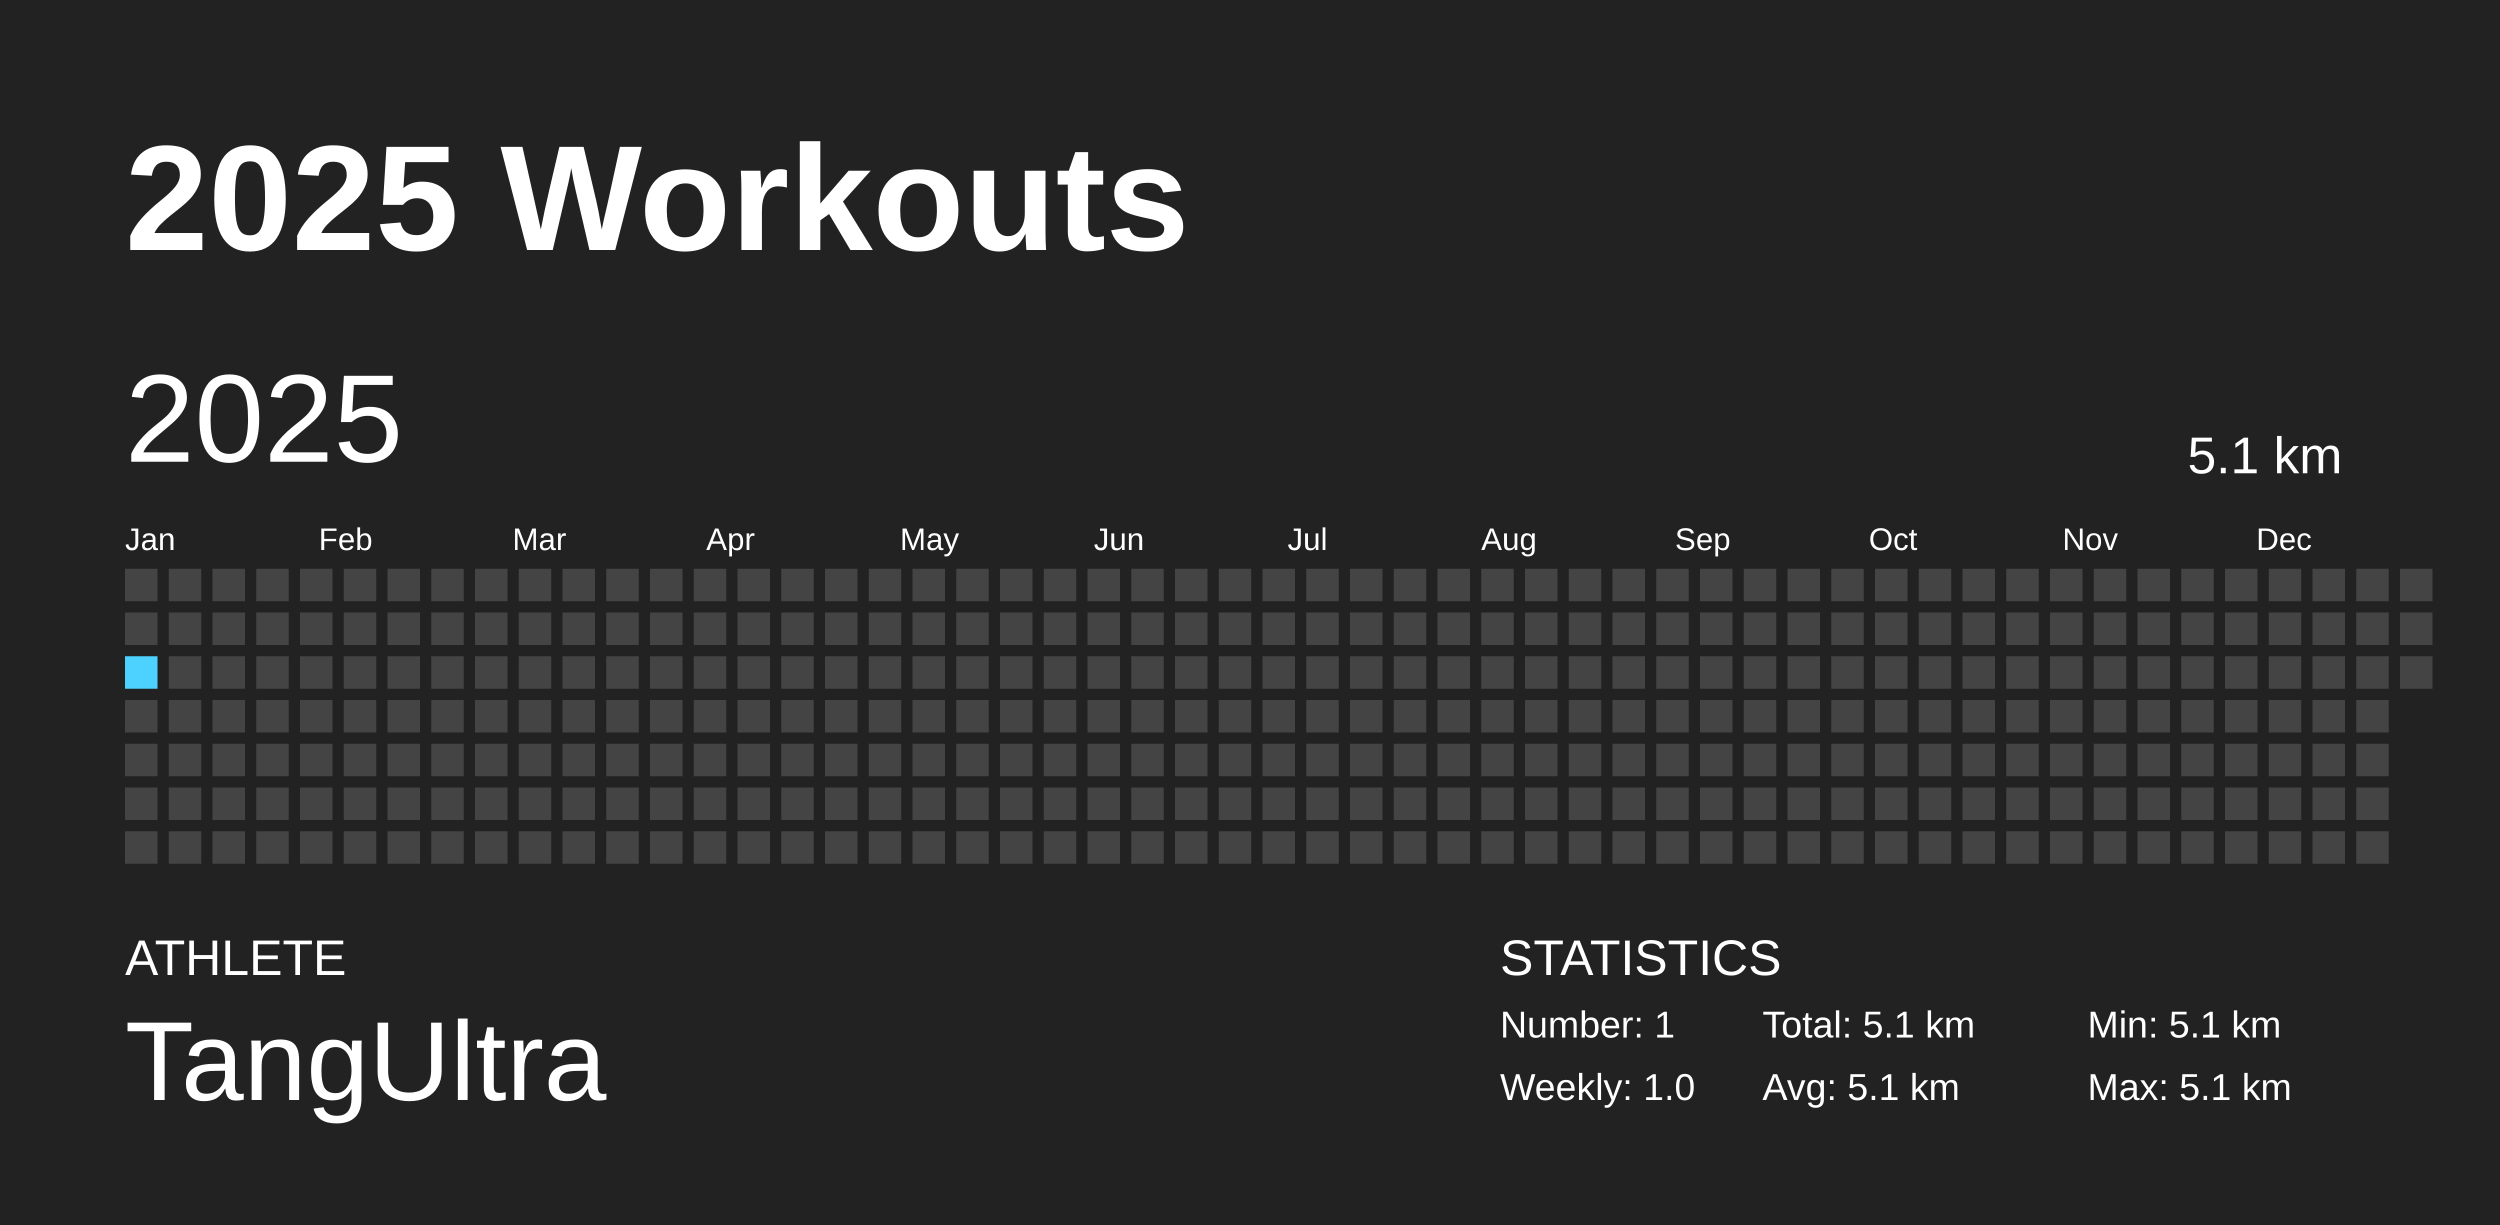
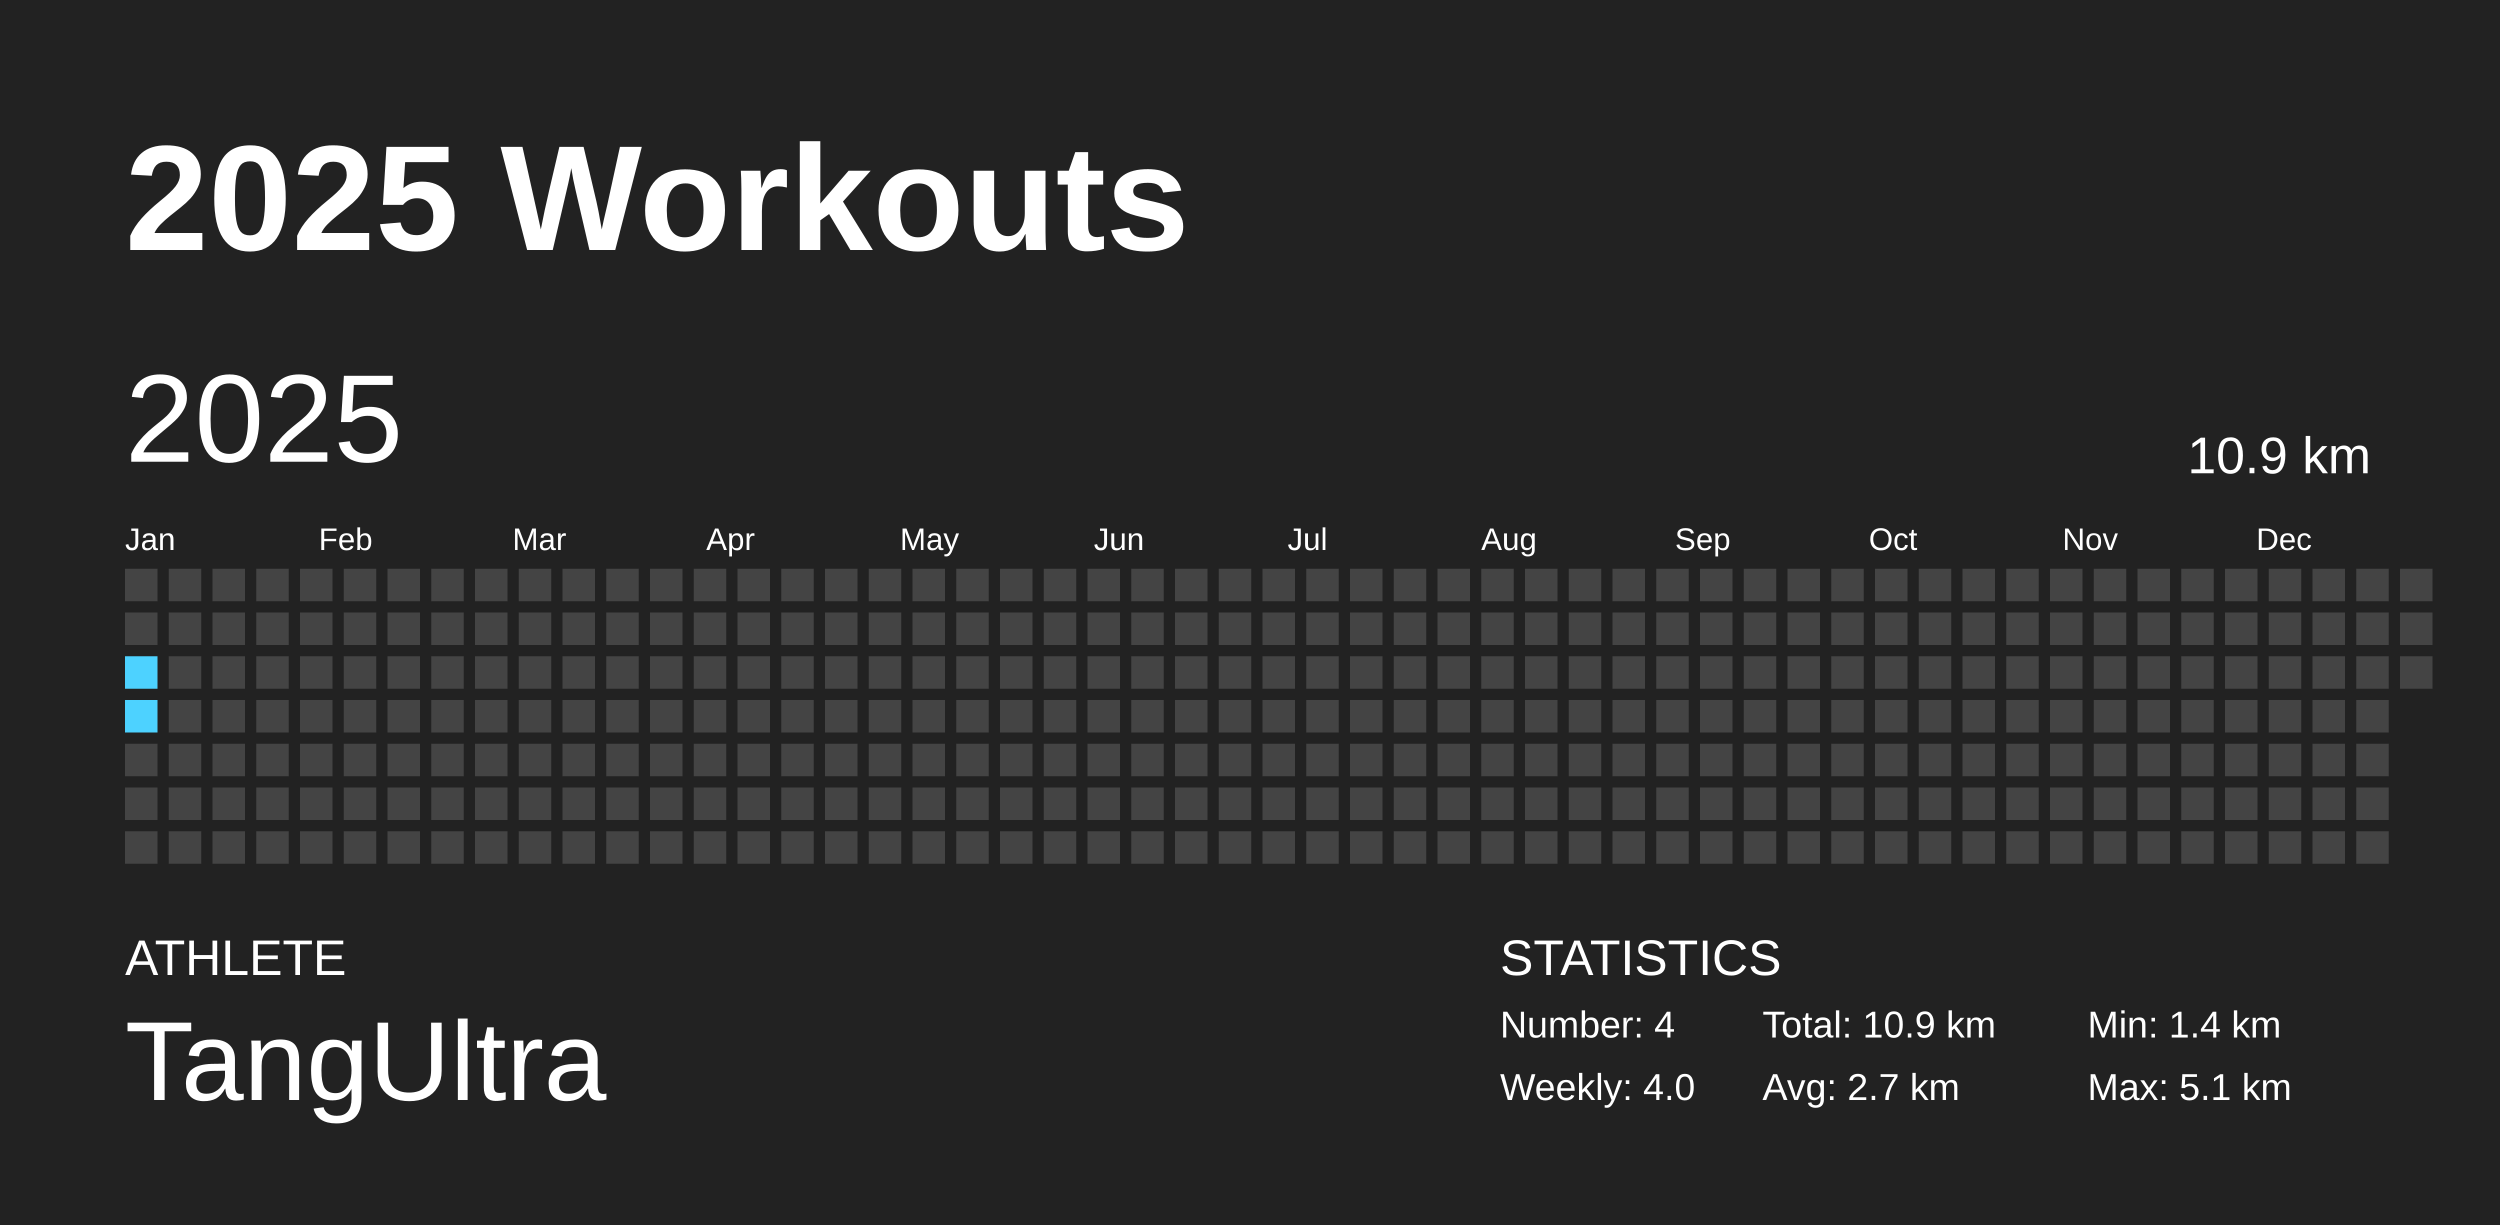
<svg xmlns="http://www.w3.org/2000/svg" baseProfile="full" height="98mm" version="1.1" viewBox="0,0,200,98" width="200mm">
  <defs />
  <rect fill="#222222" height="98" width="200" x="0" y="0" />
  <text fill="#FFFFFF" style="font-size:12px; font-family:Arial; font-weight:bold;" x="10" y="20">2025 Workouts</text>
  <text fill="#FFFFFF" style="font-size:4px; font-family:Arial" x="10" y="78">ATHLETE</text>
  <text fill="#FFFFFF" style="font-size:9px; font-family:Arial" x="10" y="88">TangUltra</text>
  <text fill="#FFFFFF" style="font-size:4px; font-family:Arial" x="120" y="78">STATISTICS</text>
-   <text fill="#FFFFFF" style="font-size:3px; font-family:Arial" x="120" y="83">Number: 1</text>
-   <text fill="#FFFFFF" style="font-size:3px; font-family:Arial" x="120" y="88">Weekly: 1.0</text>
-   <text fill="#FFFFFF" style="font-size:3px; font-family:Arial" x="141" y="83">Total: 5.1 km</text>
-   <text fill="#FFFFFF" style="font-size:3px; font-family:Arial" x="141" y="88">Avg: 5.1 km</text>
-   <text fill="#FFFFFF" style="font-size:3px; font-family:Arial" x="167" y="83">Min: 5.1 km</text>
+   <text fill="#FFFFFF" style="font-size:3px; font-family:Arial" x="120" y="83">Number: 4</text>
+   <text fill="#FFFFFF" style="font-size:3px; font-family:Arial" x="120" y="88">Weekly: 4.0</text>
+   <text fill="#FFFFFF" style="font-size:3px; font-family:Arial" x="141" y="83">Total: 10.9 km</text>
+   <text fill="#FFFFFF" style="font-size:3px; font-family:Arial" x="141" y="88">Avg: 2.7 km</text>
+   <text fill="#FFFFFF" style="font-size:3px; font-family:Arial" x="167" y="83">Min: 1.4 km</text>
  <text fill="#FFFFFF" style="font-size:3px; font-family:Arial" x="167" y="88">Max: 5.1 km</text>
  <text dominant-baseline="hanging" fill="#FFFFFF" style="font-size:10.0px; font-family:Arial;" x="10" y="30">2025</text>
-   <text dominant-baseline="hanging" fill="#FFFFFF" style="font-size:4.125px; font-family:Arial;" x="175" y="35">5.1 km</text>
+   <text dominant-baseline="hanging" fill="#FFFFFF" style="font-size:4.125px; font-family:Arial;" x="175" y="35">10.9 km</text>
  <text fill="#FFFFFF" style="font-size:2.5px; font-family:Arial" x="10.0" y="44">Jan</text>
  <text fill="#FFFFFF" style="font-size:2.5px; font-family:Arial" x="25.5" y="44">Feb</text>
  <text fill="#FFFFFF" style="font-size:2.5px; font-family:Arial" x="41.0" y="44">Mar</text>
  <text fill="#FFFFFF" style="font-size:2.5px; font-family:Arial" x="56.5" y="44">Apr</text>
  <text fill="#FFFFFF" style="font-size:2.5px; font-family:Arial" x="72.0" y="44">May</text>
  <text fill="#FFFFFF" style="font-size:2.5px; font-family:Arial" x="87.5" y="44">Jun</text>
  <text fill="#FFFFFF" style="font-size:2.5px; font-family:Arial" x="103.0" y="44">Jul</text>
  <text fill="#FFFFFF" style="font-size:2.5px; font-family:Arial" x="118.5" y="44">Aug</text>
  <text fill="#FFFFFF" style="font-size:2.5px; font-family:Arial" x="134.0" y="44">Sep</text>
  <text fill="#FFFFFF" style="font-size:2.5px; font-family:Arial" x="149.5" y="44">Oct</text>
  <text fill="#FFFFFF" style="font-size:2.5px; font-family:Arial" x="165.0" y="44">Nov</text>
  <text fill="#FFFFFF" style="font-size:2.5px; font-family:Arial" x="180.5" y="44">Dec</text>
  <rect fill="#444444" height="2.6" width="2.6" x="10.0" y="45.5" />
  <rect fill="#444444" height="2.6" width="2.6" x="10.0" y="49.0" />
-   <rect fill="#4DD2FF" height="2.6" width="2.6" x="10.0" y="52.5" />
-   <rect fill="#444444" height="2.6" width="2.6" x="10.0" y="56.0" />
+   <rect fill="#4dd2ff" height="2.6" width="2.6" x="10.0" y="52.5" />
+   <rect fill="#4dd2ff" height="2.6" width="2.6" x="10.0" y="56.0" />
  <rect fill="#444444" height="2.6" width="2.6" x="10.0" y="59.5" />
  <rect fill="#444444" height="2.6" width="2.6" x="10.0" y="63.0" />
  <rect fill="#444444" height="2.6" width="2.6" x="10.0" y="66.5" />
  <rect fill="#444444" height="2.6" width="2.6" x="13.5" y="45.5" />
  <rect fill="#444444" height="2.6" width="2.6" x="13.5" y="49.0" />
  <rect fill="#444444" height="2.6" width="2.6" x="13.5" y="52.5" />
  <rect fill="#444444" height="2.6" width="2.6" x="13.5" y="56.0" />
  <rect fill="#444444" height="2.6" width="2.6" x="13.5" y="59.5" />
  <rect fill="#444444" height="2.6" width="2.6" x="13.5" y="63.0" />
  <rect fill="#444444" height="2.6" width="2.6" x="13.5" y="66.5" />
  <rect fill="#444444" height="2.6" width="2.6" x="17.0" y="45.5" />
  <rect fill="#444444" height="2.6" width="2.6" x="17.0" y="49.0" />
  <rect fill="#444444" height="2.6" width="2.6" x="17.0" y="52.5" />
  <rect fill="#444444" height="2.6" width="2.6" x="17.0" y="56.0" />
  <rect fill="#444444" height="2.6" width="2.6" x="17.0" y="59.5" />
  <rect fill="#444444" height="2.6" width="2.6" x="17.0" y="63.0" />
  <rect fill="#444444" height="2.6" width="2.6" x="17.0" y="66.5" />
  <rect fill="#444444" height="2.6" width="2.6" x="20.5" y="45.5" />
  <rect fill="#444444" height="2.6" width="2.6" x="20.5" y="49.0" />
  <rect fill="#444444" height="2.6" width="2.6" x="20.5" y="52.5" />
  <rect fill="#444444" height="2.6" width="2.6" x="20.5" y="56.0" />
  <rect fill="#444444" height="2.6" width="2.6" x="20.5" y="59.5" />
  <rect fill="#444444" height="2.6" width="2.6" x="20.5" y="63.0" />
  <rect fill="#444444" height="2.6" width="2.6" x="20.5" y="66.5" />
  <rect fill="#444444" height="2.6" width="2.6" x="24.0" y="45.5" />
  <rect fill="#444444" height="2.6" width="2.6" x="24.0" y="49.0" />
  <rect fill="#444444" height="2.6" width="2.6" x="24.0" y="52.5" />
  <rect fill="#444444" height="2.6" width="2.6" x="24.0" y="56.0" />
  <rect fill="#444444" height="2.6" width="2.6" x="24.0" y="59.5" />
  <rect fill="#444444" height="2.6" width="2.6" x="24.0" y="63.0" />
  <rect fill="#444444" height="2.6" width="2.6" x="24.0" y="66.5" />
  <rect fill="#444444" height="2.6" width="2.6" x="27.5" y="45.5" />
  <rect fill="#444444" height="2.6" width="2.6" x="27.5" y="49.0" />
  <rect fill="#444444" height="2.6" width="2.6" x="27.5" y="52.5" />
  <rect fill="#444444" height="2.6" width="2.6" x="27.5" y="56.0" />
  <rect fill="#444444" height="2.6" width="2.6" x="27.5" y="59.5" />
  <rect fill="#444444" height="2.6" width="2.6" x="27.5" y="63.0" />
  <rect fill="#444444" height="2.6" width="2.6" x="27.5" y="66.5" />
  <rect fill="#444444" height="2.6" width="2.6" x="31.0" y="45.5" />
  <rect fill="#444444" height="2.6" width="2.6" x="31.0" y="49.0" />
  <rect fill="#444444" height="2.6" width="2.6" x="31.0" y="52.5" />
  <rect fill="#444444" height="2.6" width="2.6" x="31.0" y="56.0" />
  <rect fill="#444444" height="2.6" width="2.6" x="31.0" y="59.5" />
  <rect fill="#444444" height="2.6" width="2.6" x="31.0" y="63.0" />
  <rect fill="#444444" height="2.6" width="2.6" x="31.0" y="66.5" />
  <rect fill="#444444" height="2.6" width="2.6" x="34.5" y="45.5" />
  <rect fill="#444444" height="2.6" width="2.6" x="34.5" y="49.0" />
  <rect fill="#444444" height="2.6" width="2.6" x="34.5" y="52.5" />
  <rect fill="#444444" height="2.6" width="2.6" x="34.5" y="56.0" />
  <rect fill="#444444" height="2.6" width="2.6" x="34.5" y="59.5" />
  <rect fill="#444444" height="2.6" width="2.6" x="34.5" y="63.0" />
  <rect fill="#444444" height="2.6" width="2.6" x="34.5" y="66.5" />
  <rect fill="#444444" height="2.6" width="2.6" x="38.0" y="45.5" />
  <rect fill="#444444" height="2.6" width="2.6" x="38.0" y="49.0" />
  <rect fill="#444444" height="2.6" width="2.6" x="38.0" y="52.5" />
  <rect fill="#444444" height="2.6" width="2.6" x="38.0" y="56.0" />
  <rect fill="#444444" height="2.6" width="2.6" x="38.0" y="59.5" />
  <rect fill="#444444" height="2.6" width="2.6" x="38.0" y="63.0" />
  <rect fill="#444444" height="2.6" width="2.6" x="38.0" y="66.5" />
  <rect fill="#444444" height="2.6" width="2.6" x="41.5" y="45.5" />
  <rect fill="#444444" height="2.6" width="2.6" x="41.5" y="49.0" />
  <rect fill="#444444" height="2.6" width="2.6" x="41.5" y="52.5" />
  <rect fill="#444444" height="2.6" width="2.6" x="41.5" y="56.0" />
  <rect fill="#444444" height="2.6" width="2.6" x="41.5" y="59.5" />
  <rect fill="#444444" height="2.6" width="2.6" x="41.5" y="63.0" />
  <rect fill="#444444" height="2.6" width="2.6" x="41.5" y="66.5" />
  <rect fill="#444444" height="2.6" width="2.6" x="45.0" y="45.5" />
  <rect fill="#444444" height="2.6" width="2.6" x="45.0" y="49.0" />
  <rect fill="#444444" height="2.6" width="2.6" x="45.0" y="52.5" />
  <rect fill="#444444" height="2.6" width="2.6" x="45.0" y="56.0" />
  <rect fill="#444444" height="2.6" width="2.6" x="45.0" y="59.5" />
  <rect fill="#444444" height="2.6" width="2.6" x="45.0" y="63.0" />
  <rect fill="#444444" height="2.6" width="2.6" x="45.0" y="66.5" />
  <rect fill="#444444" height="2.6" width="2.6" x="48.5" y="45.5" />
  <rect fill="#444444" height="2.6" width="2.6" x="48.5" y="49.0" />
  <rect fill="#444444" height="2.6" width="2.6" x="48.5" y="52.5" />
  <rect fill="#444444" height="2.6" width="2.6" x="48.5" y="56.0" />
  <rect fill="#444444" height="2.6" width="2.6" x="48.5" y="59.5" />
  <rect fill="#444444" height="2.6" width="2.6" x="48.5" y="63.0" />
  <rect fill="#444444" height="2.6" width="2.6" x="48.5" y="66.5" />
  <rect fill="#444444" height="2.6" width="2.6" x="52.0" y="45.5" />
  <rect fill="#444444" height="2.6" width="2.6" x="52.0" y="49.0" />
  <rect fill="#444444" height="2.6" width="2.6" x="52.0" y="52.5" />
  <rect fill="#444444" height="2.6" width="2.6" x="52.0" y="56.0" />
  <rect fill="#444444" height="2.6" width="2.6" x="52.0" y="59.5" />
  <rect fill="#444444" height="2.6" width="2.6" x="52.0" y="63.0" />
  <rect fill="#444444" height="2.6" width="2.6" x="52.0" y="66.5" />
  <rect fill="#444444" height="2.6" width="2.6" x="55.5" y="45.5" />
  <rect fill="#444444" height="2.6" width="2.6" x="55.5" y="49.0" />
  <rect fill="#444444" height="2.6" width="2.6" x="55.5" y="52.5" />
  <rect fill="#444444" height="2.6" width="2.6" x="55.5" y="56.0" />
  <rect fill="#444444" height="2.6" width="2.6" x="55.5" y="59.5" />
  <rect fill="#444444" height="2.6" width="2.6" x="55.5" y="63.0" />
  <rect fill="#444444" height="2.6" width="2.6" x="55.5" y="66.5" />
  <rect fill="#444444" height="2.6" width="2.6" x="59.0" y="45.5" />
  <rect fill="#444444" height="2.6" width="2.6" x="59.0" y="49.0" />
  <rect fill="#444444" height="2.6" width="2.6" x="59.0" y="52.5" />
  <rect fill="#444444" height="2.6" width="2.6" x="59.0" y="56.0" />
  <rect fill="#444444" height="2.6" width="2.6" x="59.0" y="59.5" />
  <rect fill="#444444" height="2.6" width="2.6" x="59.0" y="63.0" />
  <rect fill="#444444" height="2.6" width="2.6" x="59.0" y="66.5" />
  <rect fill="#444444" height="2.6" width="2.6" x="62.5" y="45.5" />
  <rect fill="#444444" height="2.6" width="2.6" x="62.5" y="49.0" />
  <rect fill="#444444" height="2.6" width="2.6" x="62.5" y="52.5" />
  <rect fill="#444444" height="2.6" width="2.6" x="62.5" y="56.0" />
  <rect fill="#444444" height="2.6" width="2.6" x="62.5" y="59.5" />
  <rect fill="#444444" height="2.6" width="2.6" x="62.5" y="63.0" />
  <rect fill="#444444" height="2.6" width="2.6" x="62.5" y="66.5" />
  <rect fill="#444444" height="2.6" width="2.6" x="66.0" y="45.5" />
  <rect fill="#444444" height="2.6" width="2.6" x="66.0" y="49.0" />
  <rect fill="#444444" height="2.6" width="2.6" x="66.0" y="52.5" />
  <rect fill="#444444" height="2.6" width="2.6" x="66.0" y="56.0" />
  <rect fill="#444444" height="2.6" width="2.6" x="66.0" y="59.5" />
  <rect fill="#444444" height="2.6" width="2.6" x="66.0" y="63.0" />
  <rect fill="#444444" height="2.6" width="2.6" x="66.0" y="66.5" />
  <rect fill="#444444" height="2.6" width="2.6" x="69.5" y="45.5" />
  <rect fill="#444444" height="2.6" width="2.6" x="69.5" y="49.0" />
  <rect fill="#444444" height="2.6" width="2.6" x="69.5" y="52.5" />
  <rect fill="#444444" height="2.6" width="2.6" x="69.5" y="56.0" />
  <rect fill="#444444" height="2.6" width="2.6" x="69.5" y="59.5" />
  <rect fill="#444444" height="2.6" width="2.6" x="69.5" y="63.0" />
  <rect fill="#444444" height="2.6" width="2.6" x="69.5" y="66.5" />
  <rect fill="#444444" height="2.6" width="2.6" x="73.0" y="45.5" />
  <rect fill="#444444" height="2.6" width="2.6" x="73.0" y="49.0" />
  <rect fill="#444444" height="2.6" width="2.6" x="73.0" y="52.5" />
  <rect fill="#444444" height="2.6" width="2.6" x="73.0" y="56.0" />
  <rect fill="#444444" height="2.6" width="2.6" x="73.0" y="59.5" />
  <rect fill="#444444" height="2.6" width="2.6" x="73.0" y="63.0" />
  <rect fill="#444444" height="2.6" width="2.6" x="73.0" y="66.5" />
  <rect fill="#444444" height="2.6" width="2.6" x="76.5" y="45.5" />
  <rect fill="#444444" height="2.6" width="2.6" x="76.5" y="49.0" />
  <rect fill="#444444" height="2.6" width="2.6" x="76.5" y="52.5" />
  <rect fill="#444444" height="2.6" width="2.6" x="76.5" y="56.0" />
  <rect fill="#444444" height="2.6" width="2.6" x="76.5" y="59.5" />
  <rect fill="#444444" height="2.6" width="2.6" x="76.5" y="63.0" />
  <rect fill="#444444" height="2.6" width="2.6" x="76.5" y="66.5" />
  <rect fill="#444444" height="2.6" width="2.6" x="80.0" y="45.5" />
  <rect fill="#444444" height="2.6" width="2.6" x="80.0" y="49.0" />
  <rect fill="#444444" height="2.6" width="2.6" x="80.0" y="52.5" />
  <rect fill="#444444" height="2.6" width="2.6" x="80.0" y="56.0" />
  <rect fill="#444444" height="2.6" width="2.6" x="80.0" y="59.5" />
  <rect fill="#444444" height="2.6" width="2.6" x="80.0" y="63.0" />
  <rect fill="#444444" height="2.6" width="2.6" x="80.0" y="66.5" />
  <rect fill="#444444" height="2.6" width="2.6" x="83.5" y="45.5" />
  <rect fill="#444444" height="2.6" width="2.6" x="83.5" y="49.0" />
  <rect fill="#444444" height="2.6" width="2.6" x="83.5" y="52.5" />
  <rect fill="#444444" height="2.6" width="2.6" x="83.5" y="56.0" />
  <rect fill="#444444" height="2.6" width="2.6" x="83.5" y="59.5" />
  <rect fill="#444444" height="2.6" width="2.6" x="83.5" y="63.0" />
  <rect fill="#444444" height="2.6" width="2.6" x="83.5" y="66.5" />
  <rect fill="#444444" height="2.6" width="2.6" x="87.0" y="45.5" />
  <rect fill="#444444" height="2.6" width="2.6" x="87.0" y="49.0" />
  <rect fill="#444444" height="2.6" width="2.6" x="87.0" y="52.5" />
  <rect fill="#444444" height="2.6" width="2.6" x="87.0" y="56.0" />
  <rect fill="#444444" height="2.6" width="2.6" x="87.0" y="59.5" />
  <rect fill="#444444" height="2.6" width="2.6" x="87.0" y="63.0" />
  <rect fill="#444444" height="2.6" width="2.6" x="87.0" y="66.5" />
  <rect fill="#444444" height="2.6" width="2.6" x="90.5" y="45.5" />
  <rect fill="#444444" height="2.6" width="2.6" x="90.5" y="49.0" />
  <rect fill="#444444" height="2.6" width="2.6" x="90.5" y="52.5" />
  <rect fill="#444444" height="2.6" width="2.6" x="90.5" y="56.0" />
  <rect fill="#444444" height="2.6" width="2.6" x="90.5" y="59.5" />
  <rect fill="#444444" height="2.6" width="2.6" x="90.5" y="63.0" />
  <rect fill="#444444" height="2.6" width="2.6" x="90.5" y="66.5" />
  <rect fill="#444444" height="2.6" width="2.6" x="94.0" y="45.5" />
  <rect fill="#444444" height="2.6" width="2.6" x="94.0" y="49.0" />
  <rect fill="#444444" height="2.6" width="2.6" x="94.0" y="52.5" />
  <rect fill="#444444" height="2.6" width="2.6" x="94.0" y="56.0" />
  <rect fill="#444444" height="2.6" width="2.6" x="94.0" y="59.5" />
  <rect fill="#444444" height="2.6" width="2.6" x="94.0" y="63.0" />
  <rect fill="#444444" height="2.6" width="2.6" x="94.0" y="66.5" />
  <rect fill="#444444" height="2.6" width="2.6" x="97.5" y="45.5" />
  <rect fill="#444444" height="2.6" width="2.6" x="97.5" y="49.0" />
  <rect fill="#444444" height="2.6" width="2.6" x="97.5" y="52.5" />
  <rect fill="#444444" height="2.6" width="2.6" x="97.5" y="56.0" />
  <rect fill="#444444" height="2.6" width="2.6" x="97.5" y="59.5" />
  <rect fill="#444444" height="2.6" width="2.6" x="97.5" y="63.0" />
  <rect fill="#444444" height="2.6" width="2.6" x="97.5" y="66.5" />
  <rect fill="#444444" height="2.6" width="2.6" x="101.0" y="45.5" />
  <rect fill="#444444" height="2.6" width="2.6" x="101.0" y="49.0" />
  <rect fill="#444444" height="2.6" width="2.6" x="101.0" y="52.5" />
  <rect fill="#444444" height="2.6" width="2.6" x="101.0" y="56.0" />
  <rect fill="#444444" height="2.6" width="2.6" x="101.0" y="59.5" />
  <rect fill="#444444" height="2.6" width="2.6" x="101.0" y="63.0" />
  <rect fill="#444444" height="2.6" width="2.6" x="101.0" y="66.5" />
  <rect fill="#444444" height="2.6" width="2.6" x="104.5" y="45.5" />
  <rect fill="#444444" height="2.6" width="2.6" x="104.5" y="49.0" />
  <rect fill="#444444" height="2.6" width="2.6" x="104.5" y="52.5" />
  <rect fill="#444444" height="2.6" width="2.6" x="104.5" y="56.0" />
  <rect fill="#444444" height="2.6" width="2.6" x="104.5" y="59.5" />
  <rect fill="#444444" height="2.6" width="2.6" x="104.5" y="63.0" />
  <rect fill="#444444" height="2.6" width="2.6" x="104.5" y="66.5" />
  <rect fill="#444444" height="2.6" width="2.6" x="108.0" y="45.5" />
  <rect fill="#444444" height="2.6" width="2.6" x="108.0" y="49.0" />
  <rect fill="#444444" height="2.6" width="2.6" x="108.0" y="52.5" />
  <rect fill="#444444" height="2.6" width="2.6" x="108.0" y="56.0" />
  <rect fill="#444444" height="2.6" width="2.6" x="108.0" y="59.5" />
  <rect fill="#444444" height="2.6" width="2.6" x="108.0" y="63.0" />
  <rect fill="#444444" height="2.6" width="2.6" x="108.0" y="66.5" />
  <rect fill="#444444" height="2.6" width="2.6" x="111.5" y="45.5" />
  <rect fill="#444444" height="2.6" width="2.6" x="111.5" y="49.0" />
  <rect fill="#444444" height="2.6" width="2.6" x="111.5" y="52.5" />
  <rect fill="#444444" height="2.6" width="2.6" x="111.5" y="56.0" />
  <rect fill="#444444" height="2.6" width="2.6" x="111.5" y="59.5" />
  <rect fill="#444444" height="2.6" width="2.6" x="111.5" y="63.0" />
  <rect fill="#444444" height="2.6" width="2.6" x="111.5" y="66.5" />
  <rect fill="#444444" height="2.6" width="2.6" x="115.0" y="45.5" />
  <rect fill="#444444" height="2.6" width="2.6" x="115.0" y="49.0" />
  <rect fill="#444444" height="2.6" width="2.6" x="115.0" y="52.5" />
  <rect fill="#444444" height="2.6" width="2.6" x="115.0" y="56.0" />
  <rect fill="#444444" height="2.6" width="2.6" x="115.0" y="59.5" />
  <rect fill="#444444" height="2.6" width="2.6" x="115.0" y="63.0" />
  <rect fill="#444444" height="2.6" width="2.6" x="115.0" y="66.5" />
  <rect fill="#444444" height="2.6" width="2.6" x="118.5" y="45.5" />
  <rect fill="#444444" height="2.6" width="2.6" x="118.5" y="49.0" />
  <rect fill="#444444" height="2.6" width="2.6" x="118.5" y="52.5" />
  <rect fill="#444444" height="2.6" width="2.6" x="118.5" y="56.0" />
  <rect fill="#444444" height="2.6" width="2.6" x="118.5" y="59.5" />
  <rect fill="#444444" height="2.6" width="2.6" x="118.5" y="63.0" />
  <rect fill="#444444" height="2.6" width="2.6" x="118.5" y="66.5" />
  <rect fill="#444444" height="2.6" width="2.6" x="122.0" y="45.5" />
  <rect fill="#444444" height="2.6" width="2.6" x="122.0" y="49.0" />
  <rect fill="#444444" height="2.6" width="2.6" x="122.0" y="52.5" />
  <rect fill="#444444" height="2.6" width="2.6" x="122.0" y="56.0" />
  <rect fill="#444444" height="2.6" width="2.6" x="122.0" y="59.5" />
  <rect fill="#444444" height="2.6" width="2.6" x="122.0" y="63.0" />
  <rect fill="#444444" height="2.6" width="2.6" x="122.0" y="66.5" />
  <rect fill="#444444" height="2.6" width="2.6" x="125.5" y="45.5" />
  <rect fill="#444444" height="2.6" width="2.6" x="125.5" y="49.0" />
  <rect fill="#444444" height="2.6" width="2.6" x="125.5" y="52.5" />
  <rect fill="#444444" height="2.6" width="2.6" x="125.5" y="56.0" />
  <rect fill="#444444" height="2.6" width="2.6" x="125.5" y="59.5" />
  <rect fill="#444444" height="2.6" width="2.6" x="125.5" y="63.0" />
  <rect fill="#444444" height="2.6" width="2.6" x="125.5" y="66.5" />
  <rect fill="#444444" height="2.6" width="2.6" x="129.0" y="45.5" />
  <rect fill="#444444" height="2.6" width="2.6" x="129.0" y="49.0" />
  <rect fill="#444444" height="2.6" width="2.6" x="129.0" y="52.5" />
  <rect fill="#444444" height="2.6" width="2.6" x="129.0" y="56.0" />
  <rect fill="#444444" height="2.6" width="2.6" x="129.0" y="59.5" />
  <rect fill="#444444" height="2.6" width="2.6" x="129.0" y="63.0" />
  <rect fill="#444444" height="2.6" width="2.6" x="129.0" y="66.5" />
  <rect fill="#444444" height="2.6" width="2.6" x="132.5" y="45.5" />
  <rect fill="#444444" height="2.6" width="2.6" x="132.5" y="49.0" />
  <rect fill="#444444" height="2.6" width="2.6" x="132.5" y="52.5" />
  <rect fill="#444444" height="2.6" width="2.6" x="132.5" y="56.0" />
  <rect fill="#444444" height="2.6" width="2.6" x="132.5" y="59.5" />
  <rect fill="#444444" height="2.6" width="2.6" x="132.5" y="63.0" />
  <rect fill="#444444" height="2.6" width="2.6" x="132.5" y="66.5" />
  <rect fill="#444444" height="2.6" width="2.6" x="136.0" y="45.5" />
  <rect fill="#444444" height="2.6" width="2.6" x="136.0" y="49.0" />
  <rect fill="#444444" height="2.6" width="2.6" x="136.0" y="52.5" />
  <rect fill="#444444" height="2.6" width="2.6" x="136.0" y="56.0" />
  <rect fill="#444444" height="2.6" width="2.6" x="136.0" y="59.5" />
  <rect fill="#444444" height="2.6" width="2.6" x="136.0" y="63.0" />
  <rect fill="#444444" height="2.6" width="2.6" x="136.0" y="66.5" />
  <rect fill="#444444" height="2.6" width="2.6" x="139.5" y="45.5" />
  <rect fill="#444444" height="2.6" width="2.6" x="139.5" y="49.0" />
  <rect fill="#444444" height="2.6" width="2.6" x="139.5" y="52.5" />
  <rect fill="#444444" height="2.6" width="2.6" x="139.5" y="56.0" />
  <rect fill="#444444" height="2.6" width="2.6" x="139.5" y="59.5" />
  <rect fill="#444444" height="2.6" width="2.6" x="139.5" y="63.0" />
  <rect fill="#444444" height="2.6" width="2.6" x="139.5" y="66.5" />
  <rect fill="#444444" height="2.6" width="2.6" x="143.0" y="45.5" />
  <rect fill="#444444" height="2.6" width="2.6" x="143.0" y="49.0" />
  <rect fill="#444444" height="2.6" width="2.6" x="143.0" y="52.5" />
  <rect fill="#444444" height="2.6" width="2.6" x="143.0" y="56.0" />
  <rect fill="#444444" height="2.6" width="2.6" x="143.0" y="59.5" />
  <rect fill="#444444" height="2.6" width="2.6" x="143.0" y="63.0" />
  <rect fill="#444444" height="2.6" width="2.6" x="143.0" y="66.5" />
  <rect fill="#444444" height="2.6" width="2.6" x="146.5" y="45.5" />
  <rect fill="#444444" height="2.6" width="2.6" x="146.5" y="49.0" />
  <rect fill="#444444" height="2.6" width="2.6" x="146.5" y="52.5" />
  <rect fill="#444444" height="2.6" width="2.6" x="146.5" y="56.0" />
  <rect fill="#444444" height="2.6" width="2.6" x="146.5" y="59.5" />
  <rect fill="#444444" height="2.6" width="2.6" x="146.5" y="63.0" />
  <rect fill="#444444" height="2.6" width="2.6" x="146.5" y="66.5" />
  <rect fill="#444444" height="2.6" width="2.6" x="150.0" y="45.5" />
  <rect fill="#444444" height="2.6" width="2.6" x="150.0" y="49.0" />
  <rect fill="#444444" height="2.6" width="2.6" x="150.0" y="52.5" />
  <rect fill="#444444" height="2.6" width="2.6" x="150.0" y="56.0" />
  <rect fill="#444444" height="2.6" width="2.6" x="150.0" y="59.5" />
  <rect fill="#444444" height="2.6" width="2.6" x="150.0" y="63.0" />
  <rect fill="#444444" height="2.6" width="2.6" x="150.0" y="66.5" />
  <rect fill="#444444" height="2.6" width="2.6" x="153.5" y="45.5" />
  <rect fill="#444444" height="2.6" width="2.6" x="153.5" y="49.0" />
  <rect fill="#444444" height="2.6" width="2.6" x="153.5" y="52.5" />
  <rect fill="#444444" height="2.6" width="2.6" x="153.5" y="56.0" />
  <rect fill="#444444" height="2.6" width="2.6" x="153.5" y="59.5" />
  <rect fill="#444444" height="2.6" width="2.6" x="153.5" y="63.0" />
  <rect fill="#444444" height="2.6" width="2.6" x="153.5" y="66.5" />
  <rect fill="#444444" height="2.6" width="2.6" x="157.0" y="45.5" />
  <rect fill="#444444" height="2.6" width="2.6" x="157.0" y="49.0" />
  <rect fill="#444444" height="2.6" width="2.6" x="157.0" y="52.5" />
  <rect fill="#444444" height="2.6" width="2.6" x="157.0" y="56.0" />
  <rect fill="#444444" height="2.6" width="2.6" x="157.0" y="59.5" />
  <rect fill="#444444" height="2.6" width="2.6" x="157.0" y="63.0" />
  <rect fill="#444444" height="2.6" width="2.6" x="157.0" y="66.5" />
  <rect fill="#444444" height="2.6" width="2.6" x="160.5" y="45.5" />
  <rect fill="#444444" height="2.6" width="2.6" x="160.5" y="49.0" />
  <rect fill="#444444" height="2.6" width="2.6" x="160.5" y="52.5" />
  <rect fill="#444444" height="2.6" width="2.6" x="160.5" y="56.0" />
  <rect fill="#444444" height="2.6" width="2.6" x="160.5" y="59.5" />
  <rect fill="#444444" height="2.6" width="2.6" x="160.5" y="63.0" />
  <rect fill="#444444" height="2.6" width="2.6" x="160.5" y="66.5" />
  <rect fill="#444444" height="2.6" width="2.6" x="164.0" y="45.5" />
  <rect fill="#444444" height="2.6" width="2.6" x="164.0" y="49.0" />
  <rect fill="#444444" height="2.6" width="2.6" x="164.0" y="52.5" />
  <rect fill="#444444" height="2.6" width="2.6" x="164.0" y="56.0" />
  <rect fill="#444444" height="2.6" width="2.6" x="164.0" y="59.5" />
  <rect fill="#444444" height="2.6" width="2.6" x="164.0" y="63.0" />
  <rect fill="#444444" height="2.6" width="2.6" x="164.0" y="66.5" />
  <rect fill="#444444" height="2.6" width="2.6" x="167.5" y="45.5" />
  <rect fill="#444444" height="2.6" width="2.6" x="167.5" y="49.0" />
  <rect fill="#444444" height="2.6" width="2.6" x="167.5" y="52.5" />
  <rect fill="#444444" height="2.6" width="2.6" x="167.5" y="56.0" />
  <rect fill="#444444" height="2.6" width="2.6" x="167.5" y="59.5" />
  <rect fill="#444444" height="2.6" width="2.6" x="167.5" y="63.0" />
  <rect fill="#444444" height="2.6" width="2.6" x="167.5" y="66.5" />
  <rect fill="#444444" height="2.6" width="2.6" x="171.0" y="45.5" />
  <rect fill="#444444" height="2.6" width="2.6" x="171.0" y="49.0" />
  <rect fill="#444444" height="2.6" width="2.6" x="171.0" y="52.5" />
  <rect fill="#444444" height="2.6" width="2.6" x="171.0" y="56.0" />
  <rect fill="#444444" height="2.6" width="2.6" x="171.0" y="59.5" />
  <rect fill="#444444" height="2.6" width="2.6" x="171.0" y="63.0" />
  <rect fill="#444444" height="2.6" width="2.6" x="171.0" y="66.5" />
  <rect fill="#444444" height="2.6" width="2.6" x="174.5" y="45.5" />
  <rect fill="#444444" height="2.6" width="2.6" x="174.5" y="49.0" />
  <rect fill="#444444" height="2.6" width="2.6" x="174.5" y="52.5" />
  <rect fill="#444444" height="2.6" width="2.6" x="174.5" y="56.0" />
  <rect fill="#444444" height="2.6" width="2.6" x="174.5" y="59.5" />
  <rect fill="#444444" height="2.6" width="2.6" x="174.5" y="63.0" />
  <rect fill="#444444" height="2.6" width="2.6" x="174.5" y="66.5" />
  <rect fill="#444444" height="2.6" width="2.6" x="178.0" y="45.5" />
  <rect fill="#444444" height="2.6" width="2.6" x="178.0" y="49.0" />
  <rect fill="#444444" height="2.6" width="2.6" x="178.0" y="52.5" />
  <rect fill="#444444" height="2.6" width="2.6" x="178.0" y="56.0" />
  <rect fill="#444444" height="2.6" width="2.6" x="178.0" y="59.5" />
  <rect fill="#444444" height="2.6" width="2.6" x="178.0" y="63.0" />
  <rect fill="#444444" height="2.6" width="2.6" x="178.0" y="66.5" />
  <rect fill="#444444" height="2.6" width="2.6" x="181.5" y="45.5" />
  <rect fill="#444444" height="2.6" width="2.6" x="181.5" y="49.0" />
  <rect fill="#444444" height="2.6" width="2.6" x="181.5" y="52.5" />
  <rect fill="#444444" height="2.6" width="2.6" x="181.5" y="56.0" />
  <rect fill="#444444" height="2.6" width="2.6" x="181.5" y="59.5" />
  <rect fill="#444444" height="2.6" width="2.6" x="181.5" y="63.0" />
  <rect fill="#444444" height="2.6" width="2.6" x="181.5" y="66.5" />
  <rect fill="#444444" height="2.6" width="2.6" x="185.0" y="45.5" />
  <rect fill="#444444" height="2.6" width="2.6" x="185.0" y="49.0" />
  <rect fill="#444444" height="2.6" width="2.6" x="185.0" y="52.5" />
  <rect fill="#444444" height="2.6" width="2.6" x="185.0" y="56.0" />
  <rect fill="#444444" height="2.6" width="2.6" x="185.0" y="59.5" />
  <rect fill="#444444" height="2.6" width="2.6" x="185.0" y="63.0" />
  <rect fill="#444444" height="2.6" width="2.6" x="185.0" y="66.5" />
  <rect fill="#444444" height="2.6" width="2.6" x="188.5" y="45.5" />
  <rect fill="#444444" height="2.6" width="2.6" x="188.5" y="49.0" />
  <rect fill="#444444" height="2.6" width="2.6" x="188.5" y="52.5" />
  <rect fill="#444444" height="2.6" width="2.6" x="188.5" y="56.0" />
  <rect fill="#444444" height="2.6" width="2.6" x="188.5" y="59.5" />
  <rect fill="#444444" height="2.6" width="2.6" x="188.5" y="63.0" />
  <rect fill="#444444" height="2.6" width="2.6" x="188.5" y="66.5" />
  <rect fill="#444444" height="2.6" width="2.6" x="192.0" y="45.5" />
  <rect fill="#444444" height="2.6" width="2.6" x="192.0" y="49.0" />
  <rect fill="#444444" height="2.6" width="2.6" x="192.0" y="52.5" />
</svg>
